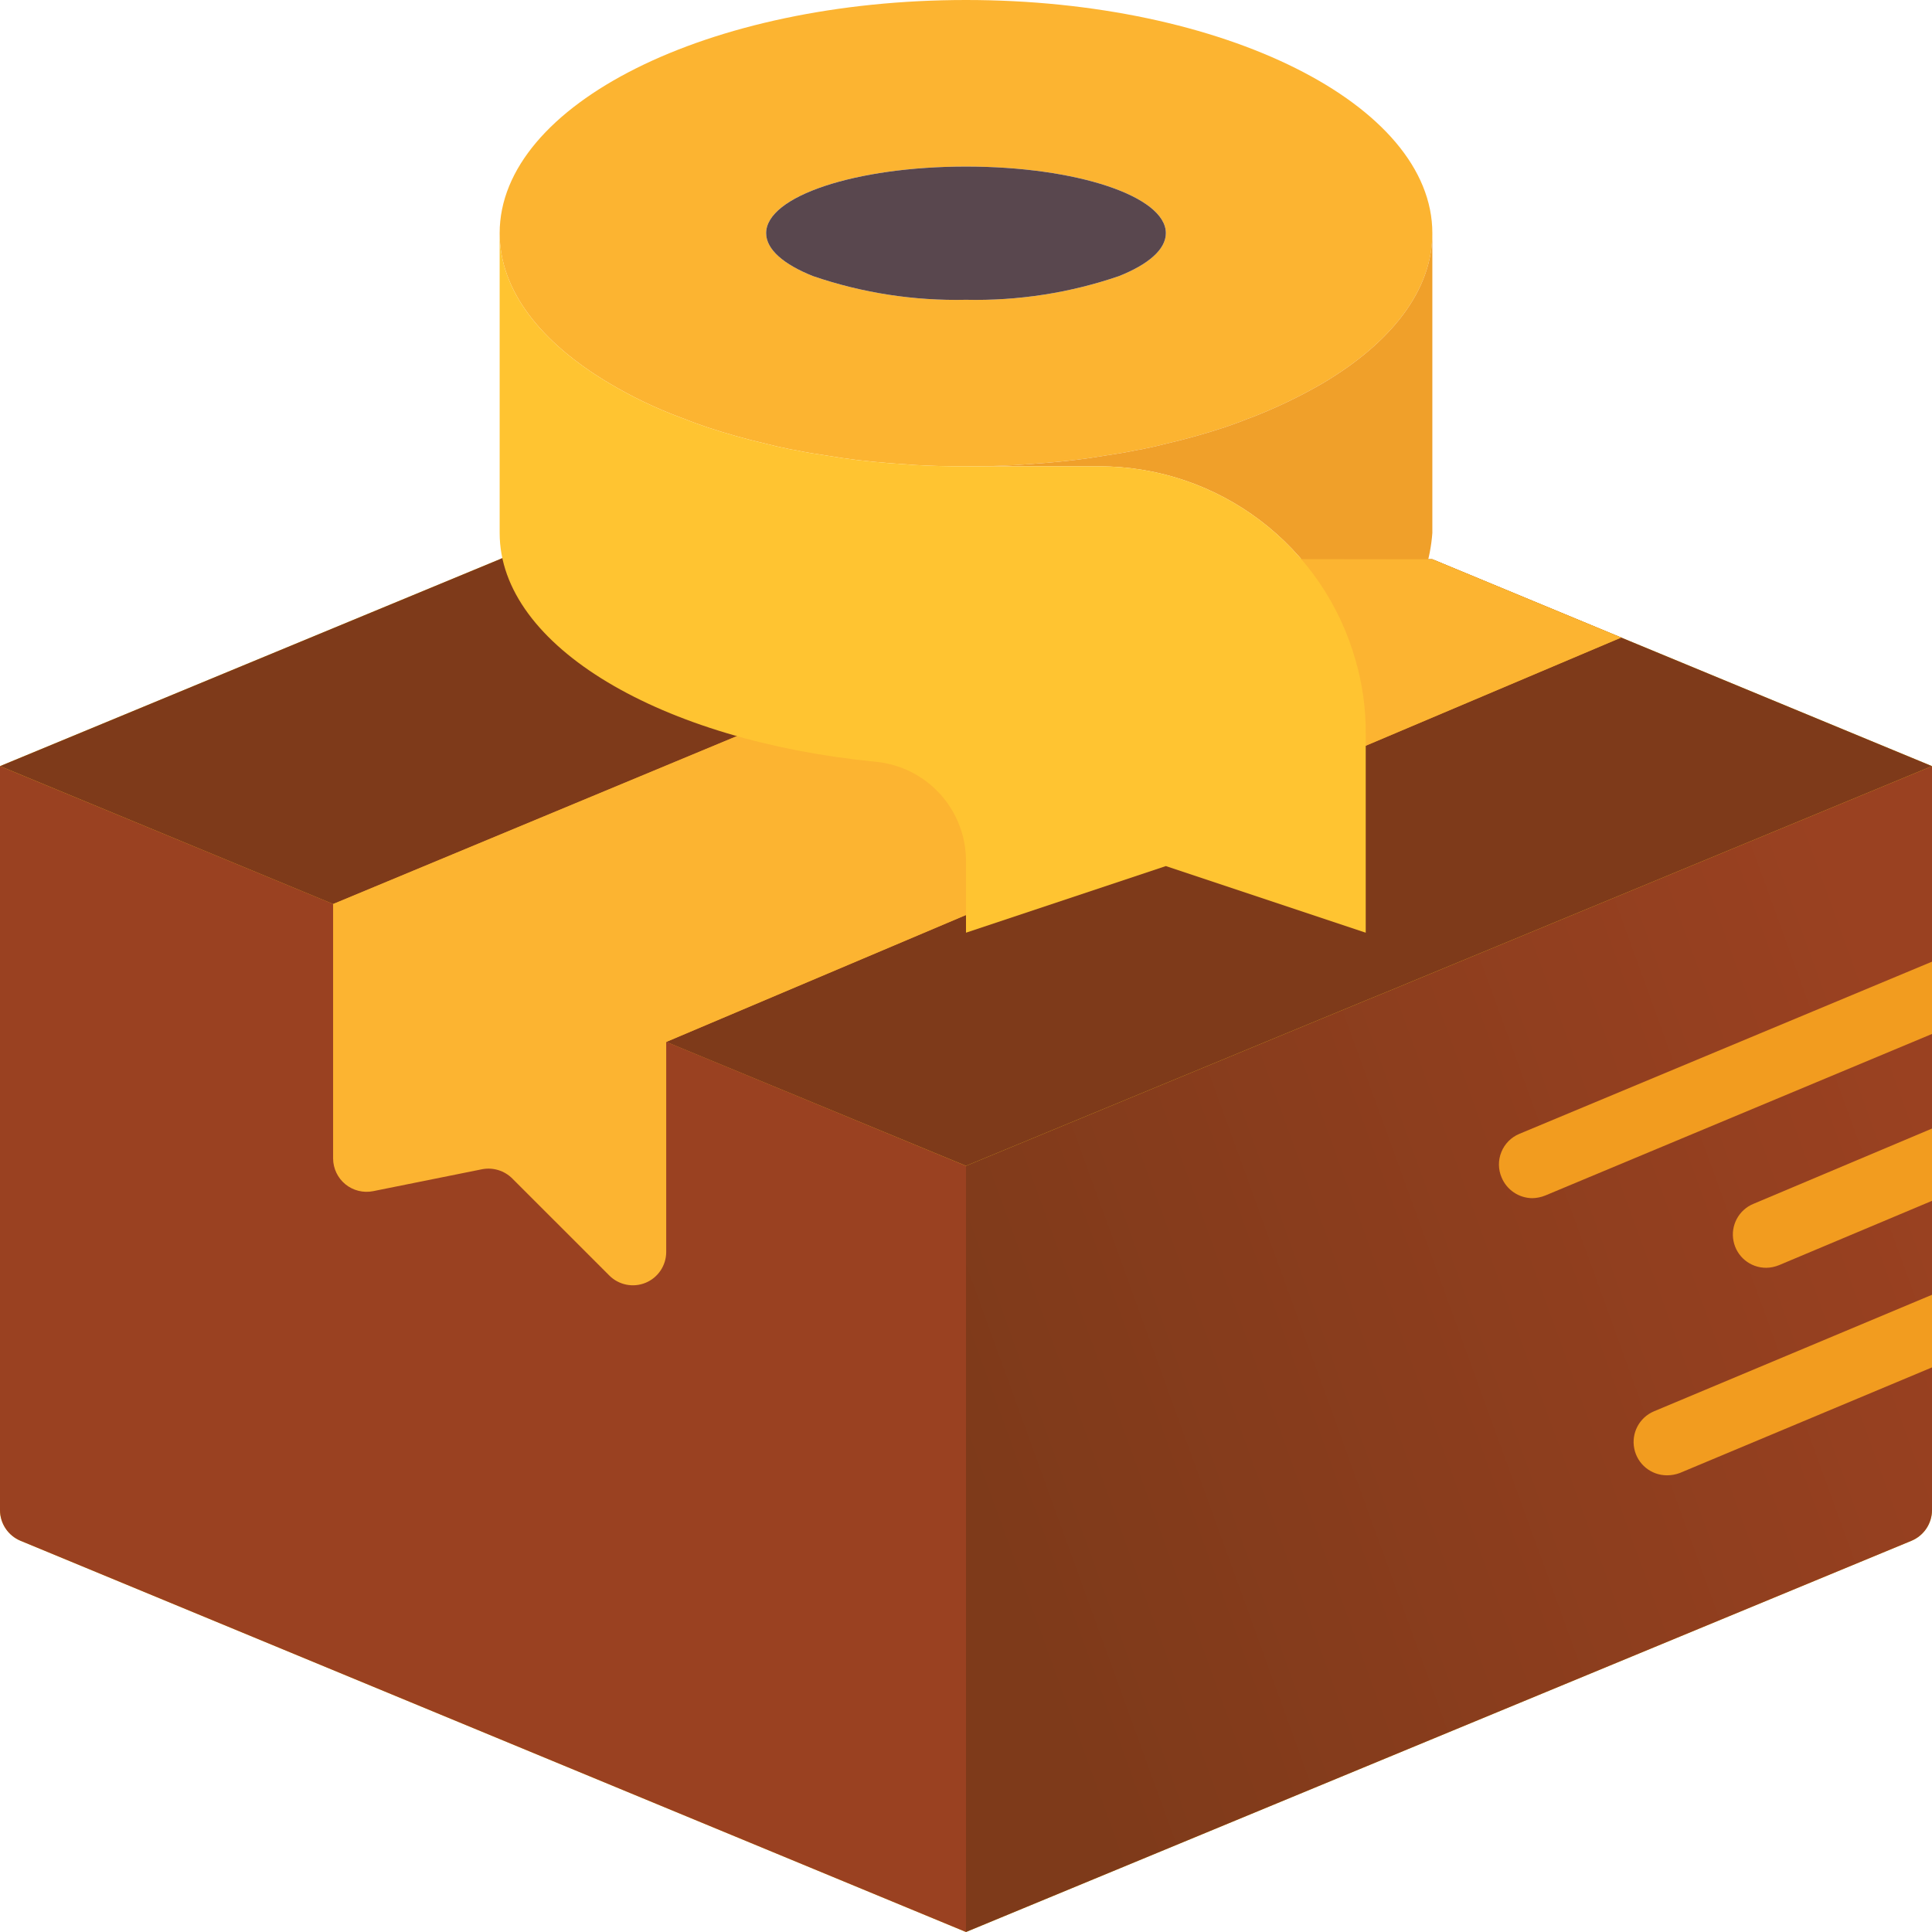
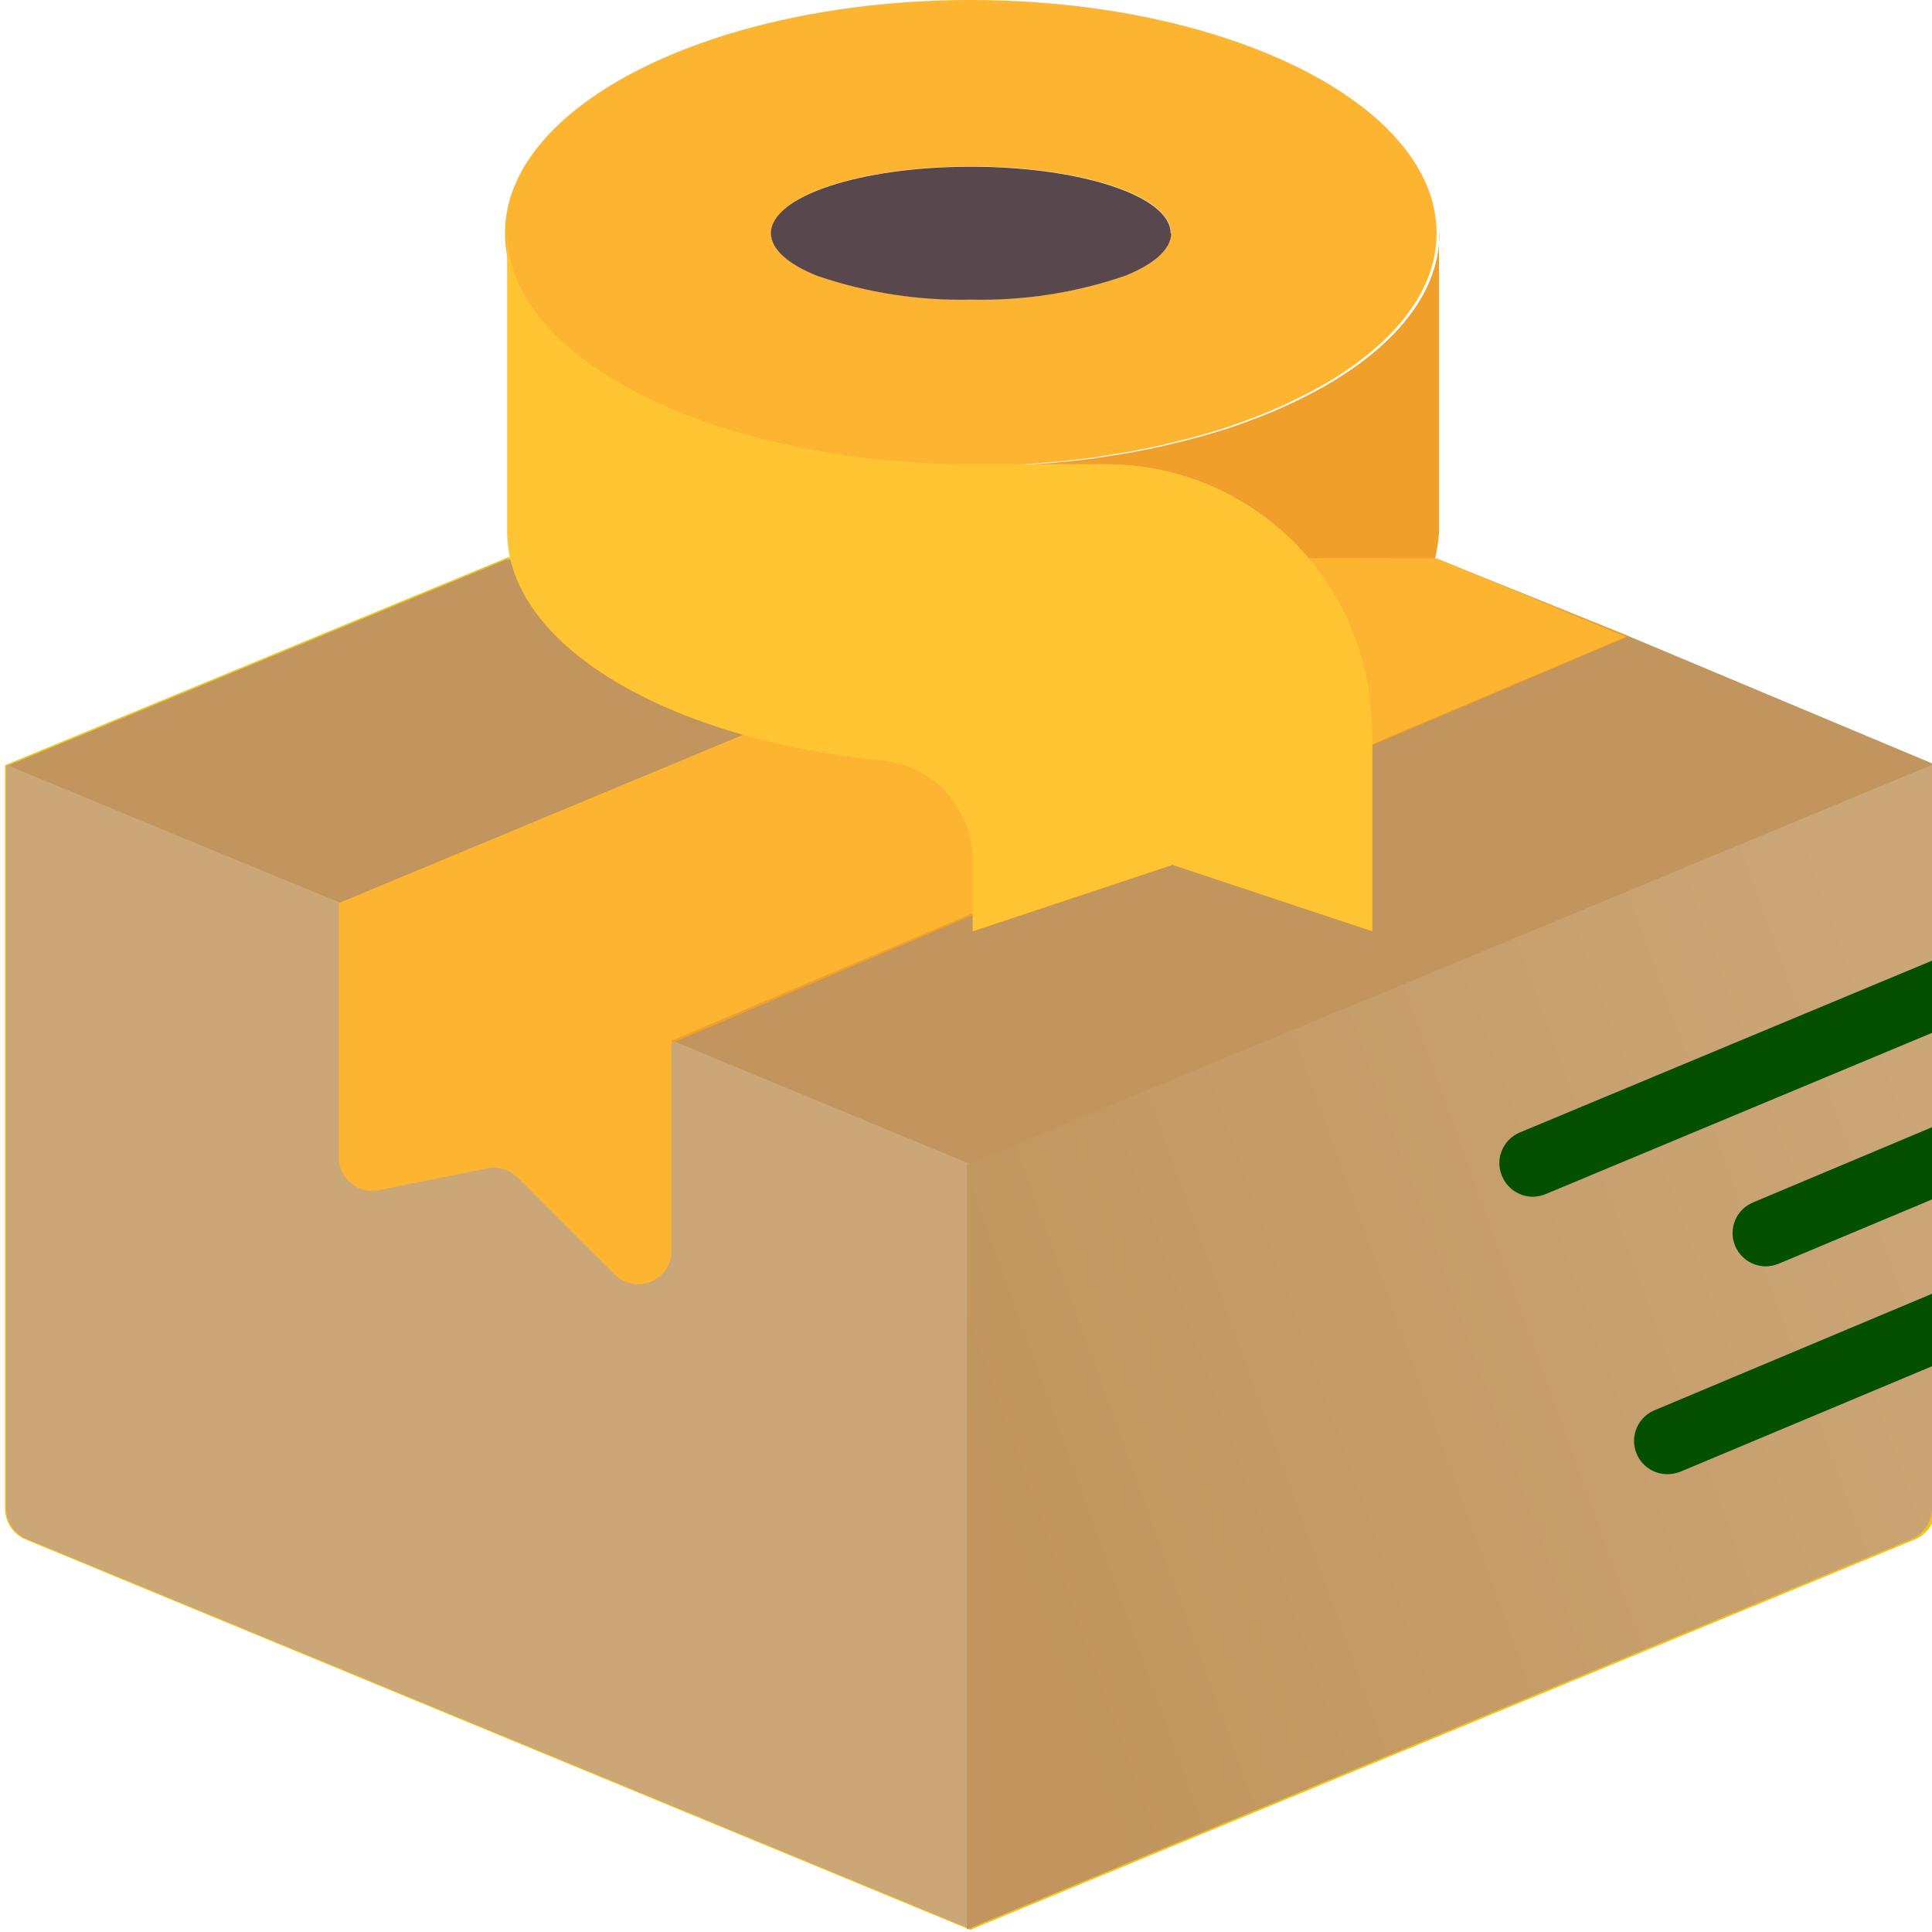
- <svg xmlns="http://www.w3.org/2000/svg" xmlns:xlink="http://www.w3.org/1999/xlink" id="svg5759" version="1.1" viewBox="0 0 58 58" height="512" width="512">
-   <defs id="defs5728">
-     <linearGradient id="linearGradient6330">
-       <stop id="stop6326" offset="0" style="stop-color:#7e3a1a;stop-opacity:1" />
-       <stop id="stop6328" offset="1" style="stop-color:#9a4121;stop-opacity:1" />
+ <svg xmlns="http://www.w3.org/2000/svg" width="128" height="128" version="1.1" viewBox="0 0 14.5 14.5">
+   <defs>
+     <linearGradient id="linearGradient6332" x1="29" x2="58" y1="44.4" y2="33.9" gradientTransform="matrix(.25 0 0 .25 .0495 0)" gradientUnits="userSpaceOnUse">
+       <stop style="stop-color:#c1955d" offset="0" />
+       <stop style="stop-color:#cba677" offset="1" />
    </linearGradient>
-     <linearGradient gradientUnits="userSpaceOnUse" y2="33.88" x2="58" y1="44.406" x1="29" id="linearGradient6332" xlink:href="#linearGradient6330" />
  </defs>
-   <g fill-rule="evenodd" fill="none" stroke-width="1" stroke="none" id="Page-1">
-     <g fill-rule="nonzero" id="025---Parcel-and-Tape">
-       <path fill="#F0C419" id="Shape" d="M48.67,19.14 L43,16.79 L34.91,16.78 L15.09,16.75 L15,16.79 L0,23 L0,45.331 C-2.49810061e-05,45.736 0.244,46.101 0.618,46.256 L29,58 L57.382,46.256 C57.756,46.101 58,45.736 58,45.331 L58,23 L48.67,19.14 Z" />
-       <polygon style="fill:#7e3a1a;fill-opacity:1" points="58 23 41.72 29.74 41.01 30.03 29 35 20 31.28 10 27.14 0 23 15 16.79 15.09 16.75 34.91 16.78 43 16.79 48.67 19.14" fill="#F9EAB0" id="polygon5731" />
-       <path style="fill:#9a4121;fill-opacity:1" fill="#F3D55B" id="path5733" d="M29,35 L29,58 L0.618,46.256 C0.244,46.101 -1.26101444e-06,45.736 0,45.332 L0,23 L29,35 Z" />
-       <path style="fill-opacity:1;fill:url(#linearGradient6332)" fill="#F0C419" id="path5735" d="M58,23 L58,45.332 C58,45.736 57.756,46.101 57.382,46.256 L29,58 L29,35 L41.01,30.03 L41.72,29.74 L58,23 Z" />
-       <polygon style="fill:#f0a02a;fill-opacity:1" points="48.67 19.14 20 31.28 10 27.14 34.91 16.78 43 16.79" fill="#996A5F" id="polygon5739" />
-       <path fill="#000000" id="path5741" d="M40.23,19.56 L40.22,19.56 C39.669,19.557 39.224,19.109 39.225,18.558 C39.226,18.006 39.674,17.56 40.225,17.56 C40.776,17.56 41.224,18.006 41.225,18.558 C41.226,19.109 40.781,19.557 40.23,19.56 Z" />
-       <path style="fill:#fcb431;fill-opacity:1" fill="#AF8066" id="path5743" d="M29,0 C21.27,0 15,3.13 15,7 C15,8.72 16.23,10.28 18.28,11.5 C18.97,11.912 19.697,12.26 20.45,12.54 C20.49,12.55 20.52,12.57 20.56,12.58 C20.78,12.67 21.01,12.75 21.24,12.83 C21.79,13.01 22.38,13.18 22.99,13.32 C23.19,13.37 23.39,13.42 23.6,13.46 C23.685,13.482 23.772,13.499 23.86,13.51 C24.18,13.58 24.51,13.63 24.84,13.68 C25.42,13.78 26.02,13.85 26.64,13.9 C26.91,13.92 27.19,13.94 27.47,13.96 C27.97,13.99 28.48,14 29,14 C29.52,14 30.03,13.99 30.53,13.96 C30.81,13.94 31.09,13.92 31.36,13.9 C31.98,13.85 32.58,13.78 33.16,13.68 C33.49,13.63 33.82,13.58 34.14,13.51 C34.228,13.499 34.315,13.482 34.4,13.46 C34.61,13.42 34.81,13.37 35.01,13.32 C35.62,13.18 36.21,13.01 36.76,12.83 C36.99,12.75 37.22,12.67 37.44,12.58 C37.48,12.57 37.51,12.55 37.55,12.54 C38.3,12.252 39.025,11.904 39.72,11.5 C41.77,10.28 43,8.72 43,7 C43,3.13 36.73,0 29,0 Z M33.59,8.29 C32.114,8.795 30.56,9.035 29,9 C27.44,9.035 25.886,8.795 24.41,8.29 C23.53,7.94 23,7.49 23,7 C23,5.89 25.69,5 29,5 C32.31,5 35,5.89 35,7 C35,7.49 34.47,7.94 33.59,8.29 Z" />
-       <path fill="#59474E" id="path5745" d="M35,7 C35,7.49 34.47,7.94 33.59,8.29 C32.114,8.795 30.56,9.035 29,9 C27.44,9.035 25.886,8.795 24.41,8.29 C23.53,7.94 23,7.49 23,7 C23,5.89 25.69,5 29,5 C32.31,5 35,5.89 35,7 Z" />
-       <path style="fill:#f0a02a;fill-opacity:1" fill="#7F5B53" id="path5749" d="M43,7 L43,16 C42.884,17.572 42.031,18.996 40.7,19.84 C39.734,16.387 36.586,13.999 33,14 L29,14 C29.52,14 30.03,13.99 30.53,13.96 C30.81,13.94 31.09,13.92 31.36,13.9 C31.98,13.85 32.58,13.78 33.16,13.68 C33.49,13.63 33.82,13.58 34.14,13.51 C34.228,13.499 34.315,13.482 34.4,13.46 C34.61,13.42 34.81,13.37 35.01,13.32 C35.62,13.18 36.21,13.01 36.76,12.83 C36.99,12.75 37.22,12.67 37.44,12.58 C37.48,12.57 37.51,12.55 37.55,12.54 C38.3,12.252 39.025,11.904 39.72,11.5 C41.77,10.28 43,8.72 43,7 Z" />
-       <path fill="#F29C1F" id="path5751" d="M58,38.87 L58,41.05 L50.43,44.22 C50.305,44.267 50.173,44.291 50.04,44.29 C49.565,44.289 49.156,43.954 49.062,43.489 C48.967,43.024 49.213,42.556 49.65,42.37 L58,38.87 Z" />
-       <path fill="#F29C1F" id="path5753" d="M58,33.88 L58,36.05 L53.41,37.98 C53.286,38.031 53.154,38.059 53.02,38.06 C52.543,38.06 52.133,37.724 52.041,37.256 C51.948,36.789 52.199,36.321 52.64,36.14 L58,33.88 Z" />
-       <path fill="#F29C1F" id="path5755" d="M58,28.87 L58,31.04 L46.39,35.89 C46.266,35.94 46.134,35.968 46,35.97 C45.597,35.966 45.235,35.722 45.08,35.35 C44.975,35.106 44.972,34.831 45.072,34.585 C45.171,34.339 45.365,34.142 45.61,34.04 L58,28.87 Z" />
-       <path style="fill:#fcb431;fill-opacity:1" fill="#804537" id="path5737" d="M48.67,19.14 L20,31.28 L20,37.59 C19.998,37.994 19.753,38.358 19.379,38.511 C19.005,38.664 18.575,38.577 18.29,38.29 L15.38,35.38 C15.144,35.144 14.808,35.04 14.48,35.1 L11.2,35.76 C10.906,35.818 10.601,35.742 10.369,35.553 C10.137,35.363 10.002,35.08 10,34.78 L10,27.14 L34.91,16.78 L43,16.79 L48.67,19.14 Z" />
-       <path style="fill:#ffc431;fill-opacity:1" fill="#CB9080" id="path5747" d="M41,22 L41,28 L35,26 L29,28 L29,25.85 C29,24.31 27.832,23.022 26.3,22.87 C19.86,22.24 15,19.41 15,16 L15,7 C15,8.72 16.23,10.28 18.28,11.5 C18.97,11.912 19.697,12.26 20.45,12.54 C20.49,12.55 20.52,12.57 20.56,12.58 C20.78,12.67 21.01,12.75 21.24,12.83 C21.79,13.01 22.38,13.18 22.99,13.32 C23.19,13.37 23.39,13.42 23.6,13.46 C23.685,13.482 23.772,13.499 23.86,13.51 C24.18,13.58 24.51,13.63 24.84,13.68 C25.42,13.78 26.02,13.85 26.64,13.9 C26.91,13.92 27.19,13.94 27.47,13.96 C27.97,13.99 28.48,14 29,14 L33,14 C36.586,13.999 39.734,16.387 40.7,19.84 C40.902,20.542 41.003,21.269 41,22 Z" />
+   <g fill="none" fill-rule="evenodd">
+     <g id="025---Parcel-and-Tape" fill-rule="nonzero">
+       <path id="Shape" d="m12.2 4.78-1.42-0.587-6.97-0.01-0.022 0.01-3.75 1.55v5.58c-6.24e-6 0.101 0.061 0.192 0.154 0.231l7.09 2.93 7.09-2.93c0.093-0.039 0.154-0.13 0.154-0.231v-5.58z" fill="#f0c419" style="stroke-width:.25" />
+       <polygon transform="matrix(.25 0 0 .25 .0495 0)" points="10 27.1 0 23 15 16.8 15.1 16.8 34.9 16.8 43 16.8 48.7 19.1 58 23 41.7 29.7 41 30 29 35 20 31.3" fill="#F9EAB0" style="fill:#c1955d" />
+       <path d="m7.29 8.74v5.74l-7.09-2.93c-0.093-0.039-0.154-0.13-0.154-0.231v-5.58z" fill="#F3D55B" style="fill:#cba677;stroke-width:.25" />
+       <path d="m14.5 5.74v5.58c0 0.101-0.061 0.192-0.154 0.231l-7.09 2.93v-5.74l3-1.24 0.177-0.072z" fill="#F0C419" style="fill:url(#linearGradient6332);stroke-width:.25" />
+       <polygon transform="matrix(.25 0 0 .25 .0495 0)" points="48.7 19.1 20 31.3 10 27.1 34.9 16.8 43 16.8" fill="#996A5F" style="fill:#f0a02a" />
+       <path d="m10.1 4.88h-0.003c-0.138-6.99e-4 -0.249-0.113-0.248-0.25 3.49e-4 -0.138 0.112-0.249 0.25-0.249 0.138 0 0.249 0.111 0.25 0.249 3.48e-4 0.138-0.111 0.25-0.248 0.25z" fill="#000" style="stroke-width:.25" />
+       <path d="m7.29 0c-1.93 0-3.5 0.782-3.5 1.75 0 0.43 0.307 0.819 0.819 1.12 0.172 0.103 0.354 0.19 0.542 0.26 0.01 0.003 0.018 0.007 0.028 0.01 0.055 0.022 0.112 0.043 0.17 0.062 0.137 0.045 0.285 0.087 0.437 0.122 0.05 0.013 0.1 0.025 0.152 0.035 0.021 0.006 0.043 0.01 0.065 0.013 0.08 0.018 0.162 0.03 0.245 0.043 0.145 0.025 0.295 0.043 0.449 0.055 0.067 0.005 0.137 0.01 0.207 0.015 0.125 0.007 0.252 0.01 0.382 0.01 0.13 0 0.257-0.003 0.382-0.01 0.07-0.005 0.14-0.01 0.207-0.015 0.155-0.013 0.305-0.03 0.449-0.055 0.082-0.013 0.165-0.025 0.245-0.043 0.022-0.003 0.044-0.007 0.065-0.013 0.052-0.01 0.102-0.022 0.152-0.035 0.152-0.035 0.3-0.077 0.437-0.122 0.057-0.02 0.115-0.04 0.17-0.062 0.01-0.003 0.018-0.007 0.028-0.01 0.187-0.072 0.368-0.159 0.542-0.26 0.512-0.305 0.819-0.694 0.819-1.12 0-0.966-1.57-1.75-3.5-1.75zm1.15 2.07c-0.369 0.126-0.757 0.186-1.15 0.177-0.39 0.009-0.778-0.051-1.15-0.177-0.22-0.087-0.352-0.2-0.352-0.322 0-0.277 0.672-0.499 1.5-0.499 0.827 0 1.5 0.222 1.5 0.499 0 0.122-0.132 0.235-0.352 0.322z" fill="#AF8066" style="fill:#fcb431;stroke-width:.25" />
+       <path d="m8.79 1.75c0 0.122-0.132 0.235-0.352 0.322-0.369 0.126-0.757 0.186-1.15 0.177-0.39 0.009-0.778-0.051-1.15-0.177-0.22-0.087-0.352-0.2-0.352-0.322 0-0.277 0.672-0.499 1.5-0.499 0.827 0 1.5 0.222 1.5 0.499z" fill="#59474e" style="stroke-width:.25" />
+       <path d="m10.8 1.75v2.25c-0.029 0.393-0.242 0.748-0.574 0.959-0.241-0.862-1.03-1.46-1.92-1.46h-0.999c0.13 0 0.257-0.003 0.382-0.01 0.07-0.005 0.14-0.01 0.207-0.015 0.155-0.013 0.305-0.03 0.449-0.055 0.082-0.013 0.165-0.025 0.245-0.043 0.022-0.003 0.044-0.007 0.065-0.013 0.052-0.01 0.102-0.022 0.152-0.035 0.152-0.035 0.3-0.077 0.437-0.122 0.057-0.02 0.115-0.04 0.17-0.062 0.01-0.003 0.018-0.007 0.028-0.01 0.187-0.072 0.368-0.159 0.542-0.26 0.512-0.305 0.819-0.694 0.819-1.12z" fill="#7F5B53" style="fill:#f0a02a;stroke-width:.25" />
+       <g fill="#f29c1f">
+         <path d="m14.5 9.71v0.544l-1.89 0.792c-0.031 0.012-0.064 0.018-0.097 0.018-0.119-2.27e-4 -0.221-0.084-0.244-0.2-0.024-0.116 0.038-0.233 0.147-0.279z" style="fill:#035000;stroke-width:.25" />
+         <path d="m14.5 8.46v0.542l-1.15 0.482c-0.031 0.013-0.064 0.02-0.097 0.02-0.119 1.24e-4 -0.221-0.084-0.245-0.201-0.023-0.117 0.04-0.234 0.15-0.279z" style="fill:#035000;stroke-width:.25" />
+         <path d="m14.5 7.21v0.542l-2.9 1.21c-0.031 0.013-0.064 0.019-0.097 0.02-0.101-0.001-0.191-0.062-0.23-0.155-0.026-0.061-0.027-0.13-2e-3 -0.191 0.025-0.061 0.073-0.11 0.134-0.136z" style="fill:#035000;stroke-width:.25" />
+       </g>
+       <path d="m12.2 4.78-7.16 3.03v1.58c-4.25e-4 0.101-0.062 0.192-0.155 0.23-0.093 0.038-0.201 0.017-0.272-0.055l-0.727-0.727c-0.059-0.059-0.143-0.085-0.225-0.07l-0.819 0.165c-0.073 0.015-0.15-0.004-0.207-0.052-0.058-0.047-0.092-0.118-0.092-0.193v-1.91l6.22-2.59 2.02 0.003z" fill="#804537" style="fill:#fcb431;stroke-width:.25" />
+       <path d="m10.3 5.49 1.3e-5 1.5-1.5-0.499-1.5 0.499v-0.537c-6.78e-5 -0.384-0.292-0.706-0.674-0.744-1.61-0.157-2.82-0.864-2.82-1.72v-2.25c0 0.43 0.307 0.819 0.819 1.12 0.172 0.103 0.354 0.19 0.542 0.26 0.01 0.003 0.018 0.007 0.028 0.01 0.055 0.022 0.112 0.043 0.17 0.062 0.137 0.045 0.285 0.087 0.437 0.122 0.05 0.013 0.1 0.025 0.152 0.035 0.021 0.006 0.043 0.01 0.065 0.013 0.08 0.018 0.162 0.03 0.245 0.043 0.145 0.025 0.295 0.043 0.449 0.055 0.067 0.005 0.137 0.01 0.207 0.015 0.125 0.007 0.252 0.01 0.382 0.01h0.999c0.896-1.95e-4 1.68 0.596 1.92 1.46 0.05 0.175 0.076 0.357 0.075 0.539z" fill="#CB9080" style="fill:#ffc431;stroke-width:.25" />
    </g>
  </g>
</svg>
